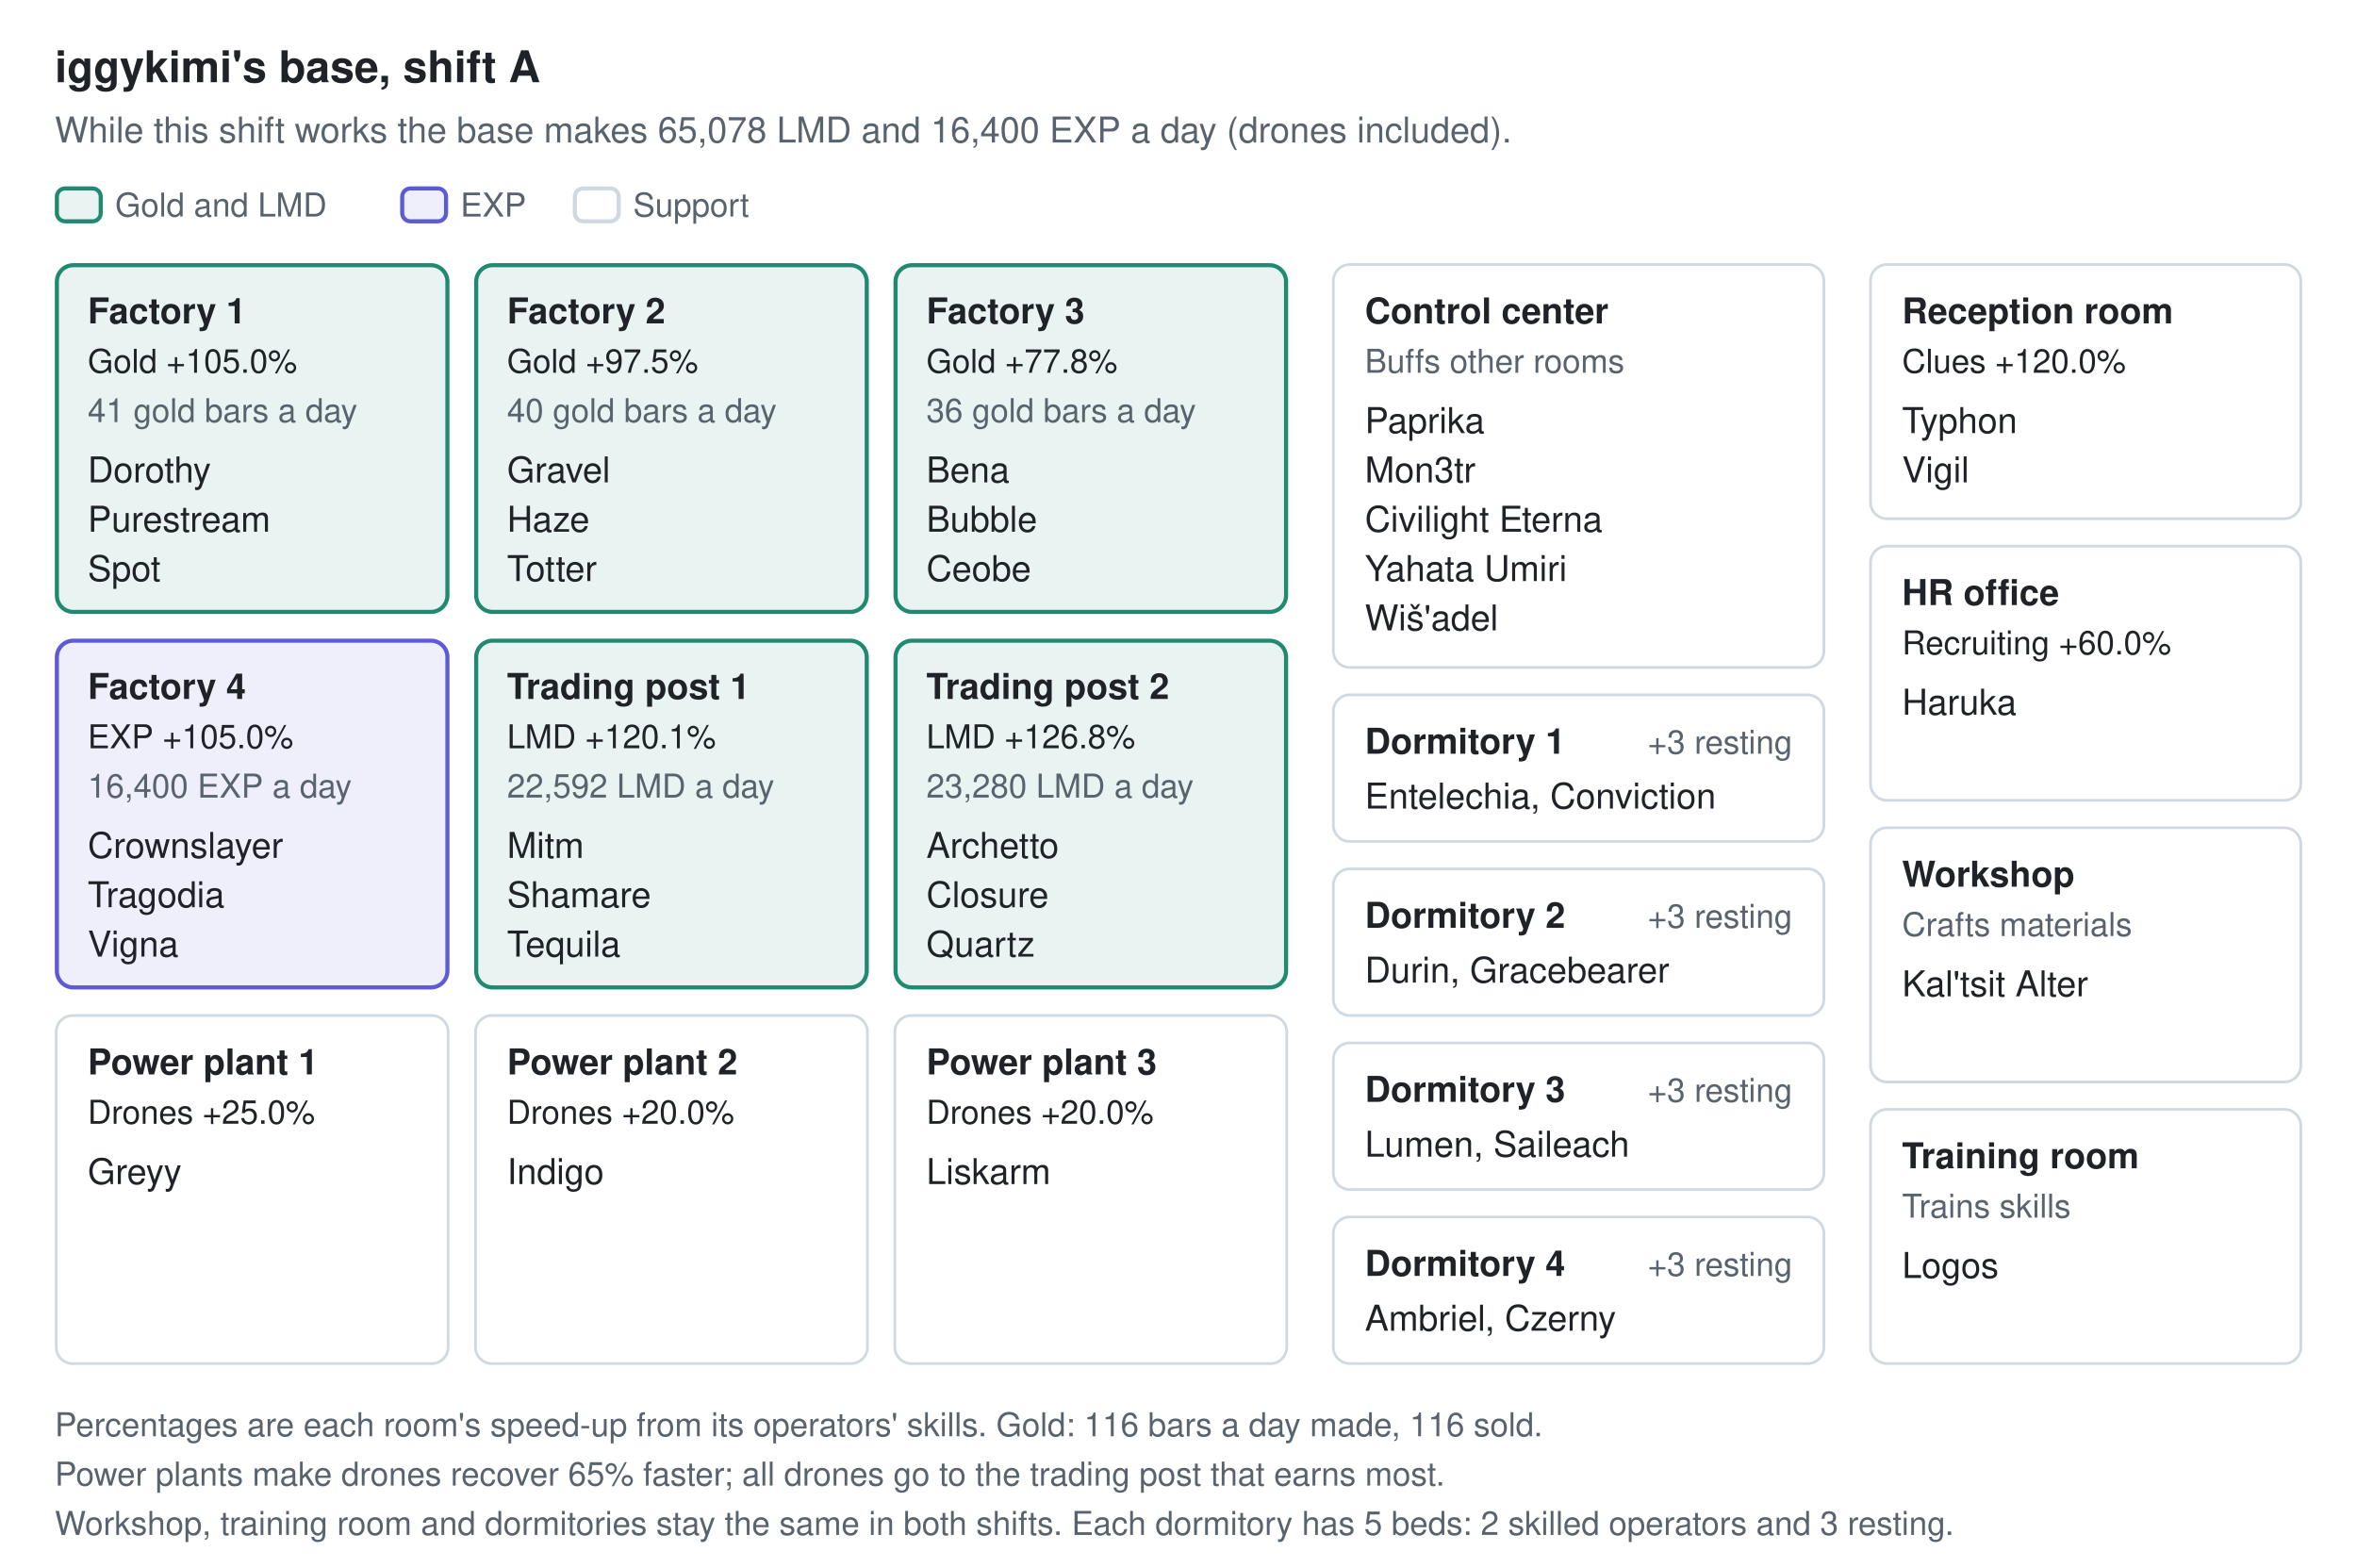
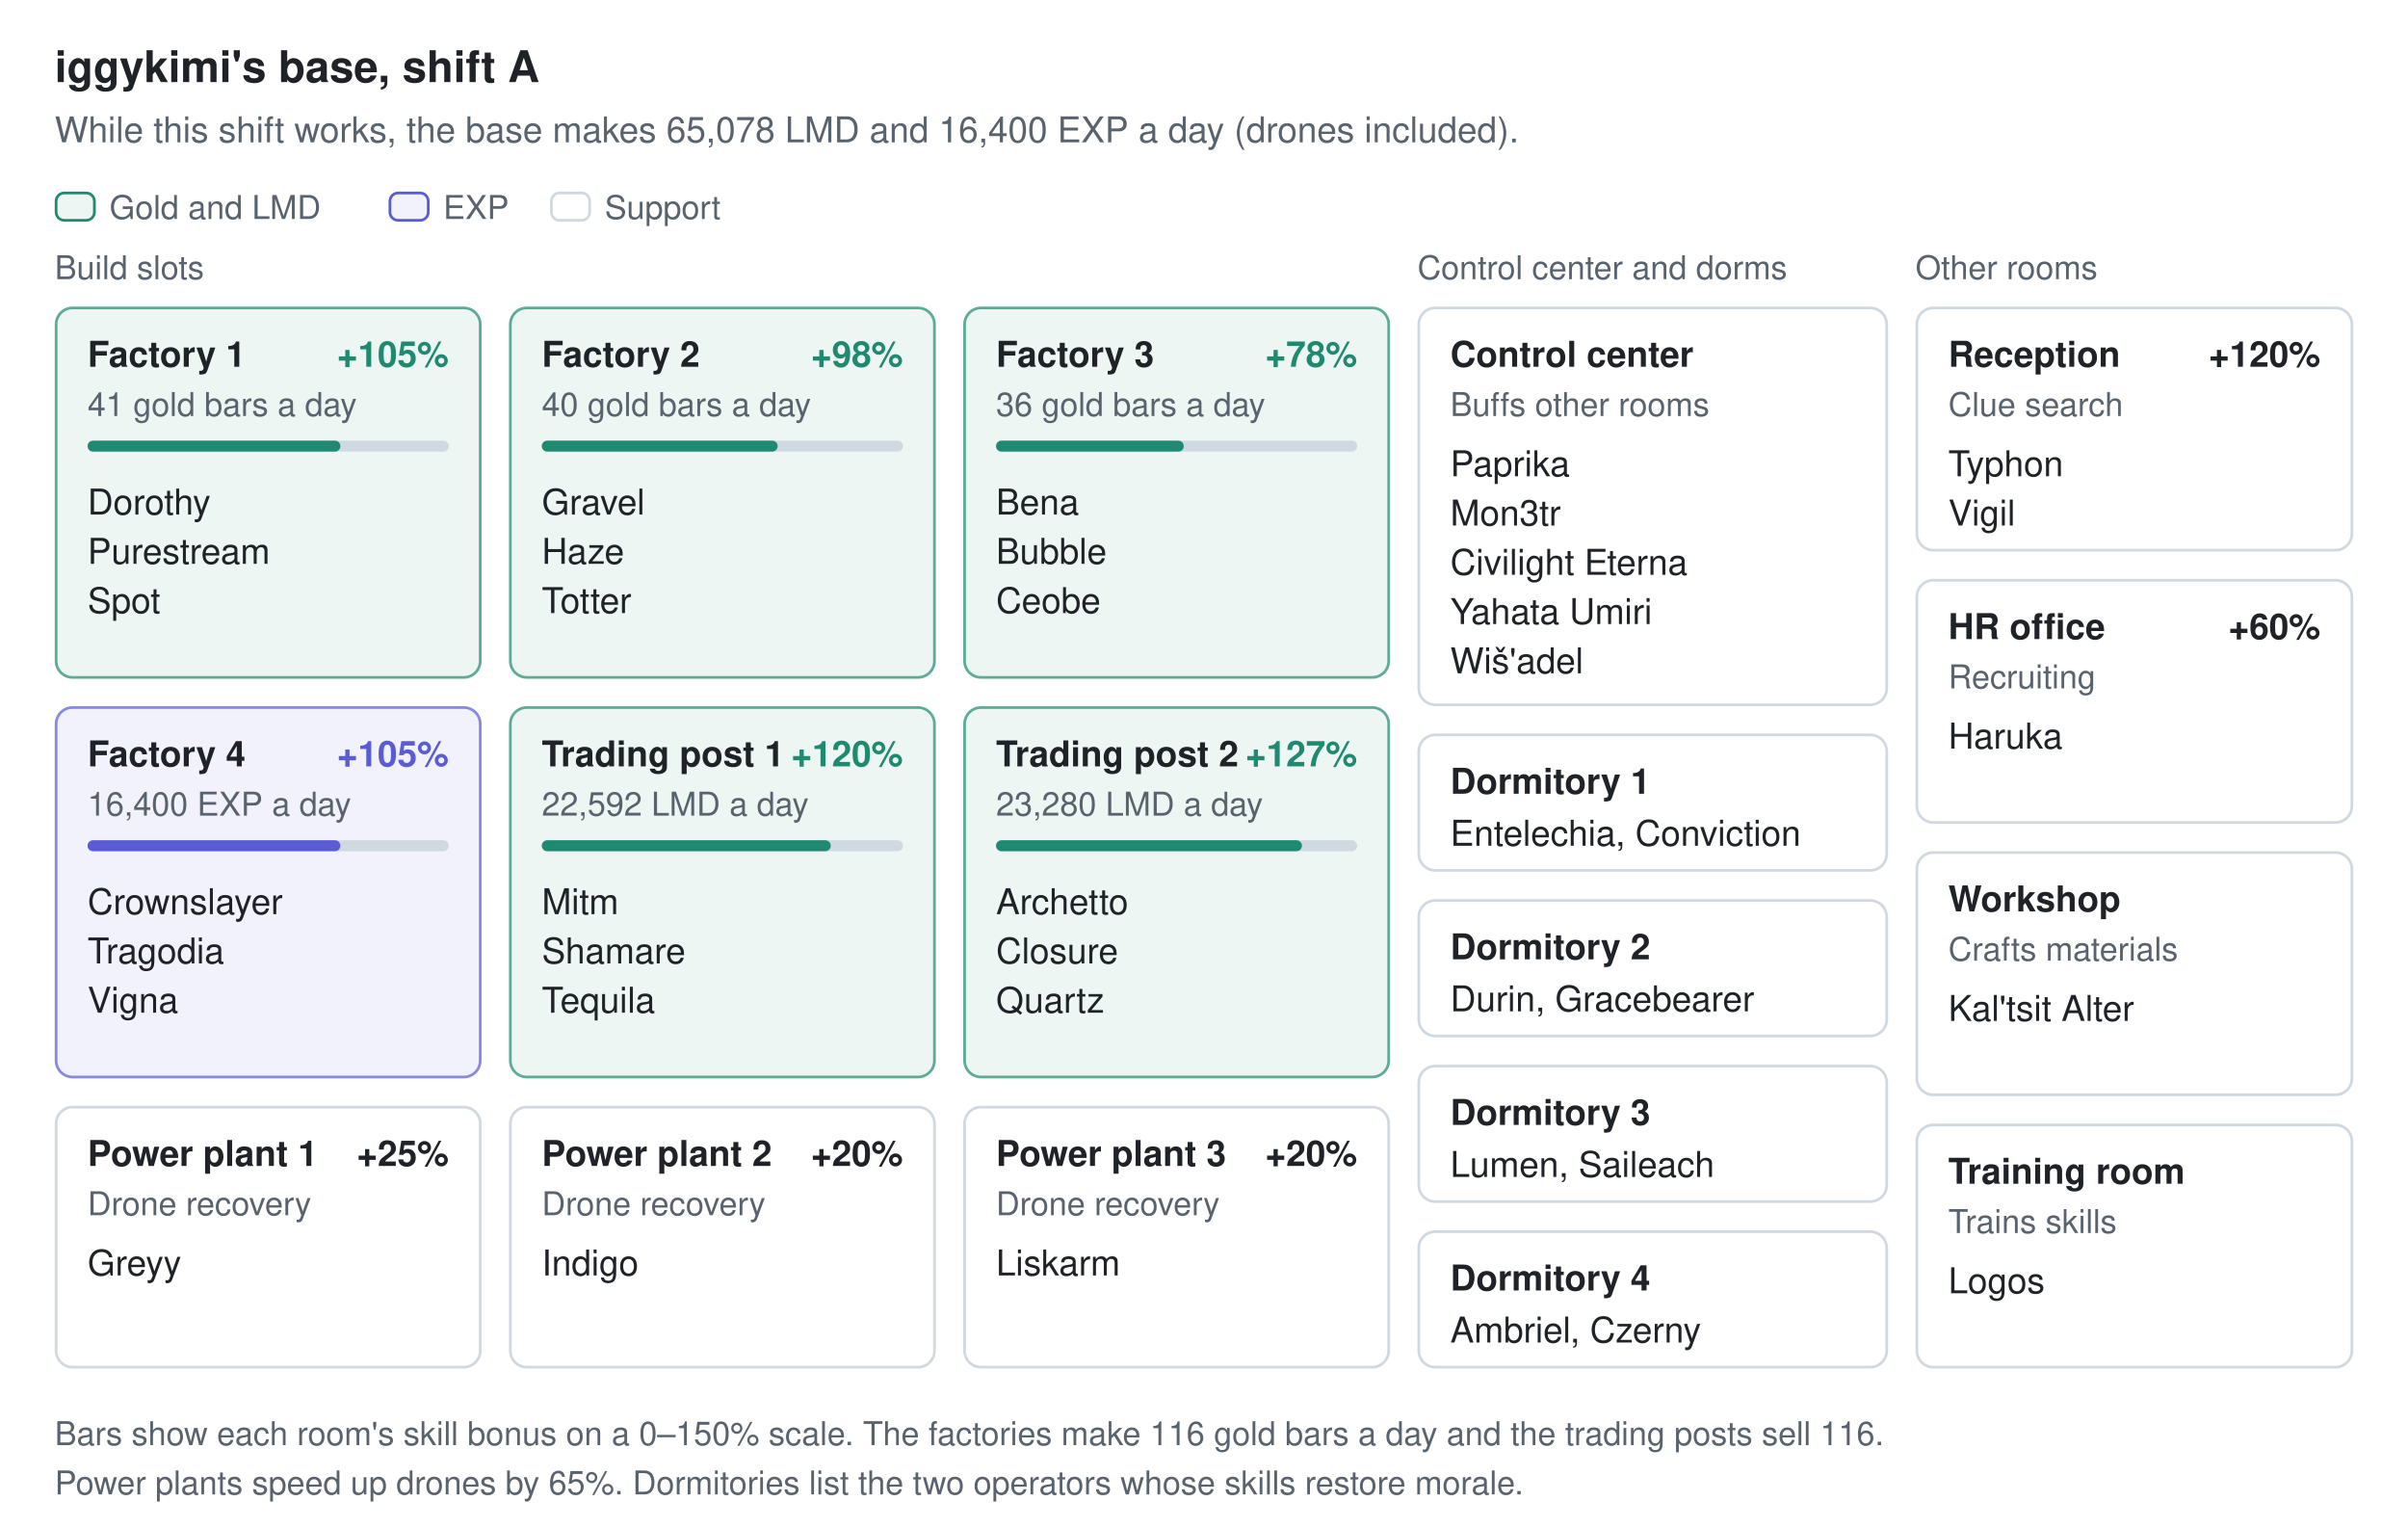
- <svg xmlns="http://www.w3.org/2000/svg" width="860" height="572" viewBox="0 0 860 572" role="img" aria-labelledby="title desc" font-family="system-ui,-apple-system,'Segoe UI',Helvetica,Arial,sans-serif">
-   <rect x="20.75" y="96.75" width="142.5" height="126.5" rx="6" fill="#1f8a70" fill-opacity="0.1" stroke="#1f8a70" stroke-width="1.5" />
-   <text x="32" y="118" font-size="13" fill="#1f2328" font-weight="600">Factory 1</text>
-   <text x="32" y="136" font-size="12" fill="#1f2328">Gold +105.0%</text>
-   <text x="32" y="154" font-size="12" fill="#59636e">41 gold bars a day</text>
-   <text x="32" y="176" font-size="13" fill="#1f2328">Dorothy</text>
-   <text x="32" y="194" font-size="13" fill="#1f2328">Purestream</text>
-   <text x="32" y="212" font-size="13" fill="#1f2328">Spot</text>
-   <rect x="173.75" y="96.75" width="142.5" height="126.5" rx="6" fill="#1f8a70" fill-opacity="0.1" stroke="#1f8a70" stroke-width="1.5" />
-   <text x="185" y="118" font-size="13" fill="#1f2328" font-weight="600">Factory 2</text>
-   <text x="185" y="136" font-size="12" fill="#1f2328">Gold +97.5%</text>
-   <text x="185" y="154" font-size="12" fill="#59636e">40 gold bars a day</text>
-   <text x="185" y="176" font-size="13" fill="#1f2328">Gravel</text>
-   <text x="185" y="194" font-size="13" fill="#1f2328">Haze</text>
-   <text x="185" y="212" font-size="13" fill="#1f2328">Totter</text>
-   <rect x="326.75" y="96.75" width="142.5" height="126.5" rx="6" fill="#1f8a70" fill-opacity="0.1" stroke="#1f8a70" stroke-width="1.5" />
-   <text x="338" y="118" font-size="13" fill="#1f2328" font-weight="600">Factory 3</text>
-   <text x="338" y="136" font-size="12" fill="#1f2328">Gold +77.8%</text>
-   <text x="338" y="154" font-size="12" fill="#59636e">36 gold bars a day</text>
-   <text x="338" y="176" font-size="13" fill="#1f2328">Bena</text>
-   <text x="338" y="194" font-size="13" fill="#1f2328">Bubble</text>
-   <text x="338" y="212" font-size="13" fill="#1f2328">Ceobe</text>
-   <rect x="20.75" y="233.75" width="142.5" height="126.5" rx="6" fill="#5b5bd6" fill-opacity="0.1" stroke="#5b5bd6" stroke-width="1.5" />
-   <text x="32" y="255" font-size="13" fill="#1f2328" font-weight="600">Factory 4</text>
-   <text x="32" y="273" font-size="12" fill="#1f2328">EXP +105.0%</text>
-   <text x="32" y="291" font-size="12" fill="#59636e">16,400 EXP a day</text>
-   <text x="32" y="313" font-size="13" fill="#1f2328">Crownslayer</text>
-   <text x="32" y="331" font-size="13" fill="#1f2328">Tragodia</text>
-   <text x="32" y="349" font-size="13" fill="#1f2328">Vigna</text>
-   <rect x="173.75" y="233.75" width="142.5" height="126.5" rx="6" fill="#1f8a70" fill-opacity="0.1" stroke="#1f8a70" stroke-width="1.5" />
-   <text x="185" y="255" font-size="13" fill="#1f2328" font-weight="600">Trading post 1</text>
-   <text x="185" y="273" font-size="12" fill="#1f2328">LMD +120.1%</text>
-   <text x="185" y="291" font-size="12" fill="#59636e">22,592 LMD a day</text>
-   <text x="185" y="313" font-size="13" fill="#1f2328">Mitm</text>
-   <text x="185" y="331" font-size="13" fill="#1f2328">Shamare</text>
-   <text x="185" y="349" font-size="13" fill="#1f2328">Tequila</text>
-   <rect x="326.75" y="233.75" width="142.5" height="126.5" rx="6" fill="#1f8a70" fill-opacity="0.1" stroke="#1f8a70" stroke-width="1.5" />
-   <text x="338" y="255" font-size="13" fill="#1f2328" font-weight="600">Trading post 2</text>
-   <text x="338" y="273" font-size="12" fill="#1f2328">LMD +126.8%</text>
-   <text x="338" y="291" font-size="12" fill="#59636e">23,280 LMD a day</text>
-   <text x="338" y="313" font-size="13" fill="#1f2328">Archetto</text>
-   <text x="338" y="331" font-size="13" fill="#1f2328">Closure</text>
-   <text x="338" y="349" font-size="13" fill="#1f2328">Quartz</text>
-   <rect x="20.5" y="370.5" width="143" height="127" rx="6" fill="none" stroke="#d1d9e0" />
-   <text x="32" y="392" font-size="13" fill="#1f2328" font-weight="600">Power plant 1</text>
-   <text x="32" y="410" font-size="12" fill="#1f2328">Drones +25.0%</text>
-   <text x="32" y="432" font-size="13" fill="#1f2328">Greyy</text>
-   <rect x="173.5" y="370.5" width="143" height="127" rx="6" fill="none" stroke="#d1d9e0" />
-   <text x="185" y="392" font-size="13" fill="#1f2328" font-weight="600">Power plant 2</text>
-   <text x="185" y="410" font-size="12" fill="#1f2328">Drones +20.0%</text>
-   <text x="185" y="432" font-size="13" fill="#1f2328">Indigo</text>
-   <rect x="326.5" y="370.5" width="143" height="127" rx="6" fill="none" stroke="#d1d9e0" />
-   <text x="338" y="392" font-size="13" fill="#1f2328" font-weight="600">Power plant 3</text>
-   <text x="338" y="410" font-size="12" fill="#1f2328">Drones +20.0%</text>
-   <text x="338" y="432" font-size="13" fill="#1f2328">Liskarm</text>
-   <rect x="486.5" y="96.5" width="179" height="147" rx="6" fill="none" stroke="#d1d9e0" />
-   <text x="498" y="118" font-size="13" fill="#1f2328" font-weight="600">Control center</text>
-   <text x="498" y="136" font-size="12" fill="#59636e">Buffs other rooms</text>
-   <text x="498" y="158" font-size="13" fill="#1f2328">Paprika</text>
-   <text x="498" y="176" font-size="13" fill="#1f2328">Mon3tr</text>
-   <text x="498" y="194" font-size="13" fill="#1f2328">Civilight Eterna</text>
-   <text x="498" y="212" font-size="13" fill="#1f2328">Yahata Umiri</text>
-   <text x="498" y="230" font-size="13" fill="#1f2328">Wiš'adel</text>
-   <rect x="486.5" y="253.5" width="179" height="53.5" rx="6" fill="none" stroke="#d1d9e0" />
-   <text x="498" y="275.0" font-size="13" fill="#1f2328" font-weight="600">Dormitory 1</text>
-   <text x="654" y="275.0" font-size="12" fill="#59636e" text-anchor="end">+3 resting</text>
-   <text x="498" y="295.0" font-size="13" fill="#1f2328">Entelechia, Conviction</text>
-   <rect x="486.5" y="317.0" width="179" height="53.5" rx="6" fill="none" stroke="#d1d9e0" />
-   <text x="498" y="338.5" font-size="13" fill="#1f2328" font-weight="600">Dormitory 2</text>
-   <text x="654" y="338.5" font-size="12" fill="#59636e" text-anchor="end">+3 resting</text>
-   <text x="498" y="358.5" font-size="13" fill="#1f2328">Durin, Gracebearer</text>
-   <rect x="486.5" y="380.5" width="179" height="53.5" rx="6" fill="none" stroke="#d1d9e0" />
-   <text x="498" y="402.0" font-size="13" fill="#1f2328" font-weight="600">Dormitory 3</text>
-   <text x="654" y="402.0" font-size="12" fill="#59636e" text-anchor="end">+3 resting</text>
-   <text x="498" y="422.0" font-size="13" fill="#1f2328">Lumen, Saileach</text>
-   <rect x="486.5" y="444.0" width="179" height="53.5" rx="6" fill="none" stroke="#d1d9e0" />
-   <text x="498" y="465.5" font-size="13" fill="#1f2328" font-weight="600">Dormitory 4</text>
-   <text x="654" y="465.5" font-size="12" fill="#59636e" text-anchor="end">+3 resting</text>
-   <text x="498" y="485.5" font-size="13" fill="#1f2328">Ambriel, Czerny</text>
-   <rect x="682.5" y="96.5" width="157" height="92.75" rx="6" fill="none" stroke="#d1d9e0" />
-   <text x="694" y="118.0" font-size="13" fill="#1f2328" font-weight="600">Reception room</text>
-   <text x="694" y="136.0" font-size="12" fill="#1f2328">Clues +120.0%</text>
-   <text x="694" y="158.0" font-size="13" fill="#1f2328">Typhon</text>
-   <text x="694" y="176.0" font-size="13" fill="#1f2328">Vigil</text>
-   <rect x="682.5" y="199.25" width="157" height="92.75" rx="6" fill="none" stroke="#d1d9e0" />
-   <text x="694" y="220.75" font-size="13" fill="#1f2328" font-weight="600">HR office</text>
-   <text x="694" y="238.75" font-size="12" fill="#1f2328">Recruiting +60.0%</text>
-   <text x="694" y="260.75" font-size="13" fill="#1f2328">Haruka</text>
-   <rect x="682.5" y="302.0" width="157" height="92.75" rx="6" fill="none" stroke="#d1d9e0" />
-   <text x="694" y="323.5" font-size="13" fill="#1f2328" font-weight="600">Workshop</text>
-   <text x="694" y="341.5" font-size="12" fill="#59636e">Crafts materials</text>
-   <text x="694" y="363.5" font-size="13" fill="#1f2328">Kal'tsit Alter</text>
-   <rect x="682.5" y="404.75" width="157" height="92.75" rx="6" fill="none" stroke="#d1d9e0" />
-   <text x="694" y="426.25" font-size="13" fill="#1f2328" font-weight="600">Training room</text>
-   <text x="694" y="444.25" font-size="12" fill="#59636e">Trains skills</text>
-   <text x="694" y="466.25" font-size="13" fill="#1f2328">Logos</text>
-   <text x="20" y="524" font-size="12" fill="#59636e">Percentages are each room's speed-up from its operators' skills. Gold: 116 bars a day made, 116 sold.</text>
-   <text x="20" y="542" font-size="12" fill="#59636e">Power plants make drones recover 65% faster; all drones go to the trading post that earns most.</text>
-   <text x="20" y="560" font-size="12" fill="#59636e">Workshop, training room and dormitories stay the same in both shifts. Each dormitory has 5 beds: 2 skilled operators and 3 resting.</text>
+ <svg xmlns="http://www.w3.org/2000/svg" width="880" height="558" viewBox="0 0 880 558" role="img" aria-labelledby="title desc" font-family="system-ui,-apple-system,'Segoe UI',Helvetica,Arial,sans-serif">
+   <text x="20" y="102" font-size="12" fill="#59636e">Build slots</text>
+   <rect x="20.5" y="112.5" width="155" height="135" rx="6" fill="#1f8a70" fill-opacity="0.08" stroke="#1f8a70" stroke-opacity="0.7" />
+   <text x="32" y="134" font-size="13" fill="#1f2328" font-weight="600">Factory 1</text>
+   <text x="164" y="134" font-size="13" fill="#1f8a70" font-weight="600" text-anchor="end">+105%</text>
+   <text x="32" y="152" font-size="12" fill="#59636e">41 gold bars a day</text>
+   <rect x="32" y="161" width="132" height="4" rx="2" fill="#d1d9e0" />
+   <rect x="32" y="161" width="92.4" height="4" rx="2" fill="#1f8a70" />
+   <text x="32" y="188" font-size="13" fill="#1f2328">Dorothy</text>
+   <text x="32" y="206" font-size="13" fill="#1f2328">Purestream</text>
+   <text x="32" y="224" font-size="13" fill="#1f2328">Spot</text>
+   <rect x="186.5" y="112.5" width="155" height="135" rx="6" fill="#1f8a70" fill-opacity="0.08" stroke="#1f8a70" stroke-opacity="0.7" />
+   <text x="198" y="134" font-size="13" fill="#1f2328" font-weight="600">Factory 2</text>
+   <text x="330" y="134" font-size="13" fill="#1f8a70" font-weight="600" text-anchor="end">+98%</text>
+   <text x="198" y="152" font-size="12" fill="#59636e">40 gold bars a day</text>
+   <rect x="198" y="161" width="132" height="4" rx="2" fill="#d1d9e0" />
+   <rect x="198" y="161" width="86.2" height="4" rx="2" fill="#1f8a70" />
+   <text x="198" y="188" font-size="13" fill="#1f2328">Gravel</text>
+   <text x="198" y="206" font-size="13" fill="#1f2328">Haze</text>
+   <text x="198" y="224" font-size="13" fill="#1f2328">Totter</text>
+   <rect x="352.5" y="112.5" width="155" height="135" rx="6" fill="#1f8a70" fill-opacity="0.08" stroke="#1f8a70" stroke-opacity="0.7" />
+   <text x="364" y="134" font-size="13" fill="#1f2328" font-weight="600">Factory 3</text>
+   <text x="496" y="134" font-size="13" fill="#1f8a70" font-weight="600" text-anchor="end">+78%</text>
+   <text x="364" y="152" font-size="12" fill="#59636e">36 gold bars a day</text>
+   <rect x="364" y="161" width="132" height="4" rx="2" fill="#d1d9e0" />
+   <rect x="364" y="161" width="68.6" height="4" rx="2" fill="#1f8a70" />
+   <text x="364" y="188" font-size="13" fill="#1f2328">Bena</text>
+   <text x="364" y="206" font-size="13" fill="#1f2328">Bubble</text>
+   <text x="364" y="224" font-size="13" fill="#1f2328">Ceobe</text>
+   <rect x="20.5" y="258.5" width="155" height="135" rx="6" fill="#5b5bd6" fill-opacity="0.08" stroke="#5b5bd6" stroke-opacity="0.7" />
+   <text x="32" y="280" font-size="13" fill="#1f2328" font-weight="600">Factory 4</text>
+   <text x="164" y="280" font-size="13" fill="#5b5bd6" font-weight="600" text-anchor="end">+105%</text>
+   <text x="32" y="298" font-size="12" fill="#59636e">16,400 EXP a day</text>
+   <rect x="32" y="307" width="132" height="4" rx="2" fill="#d1d9e0" />
+   <rect x="32" y="307" width="92.4" height="4" rx="2" fill="#5b5bd6" />
+   <text x="32" y="334" font-size="13" fill="#1f2328">Crownslayer</text>
+   <text x="32" y="352" font-size="13" fill="#1f2328">Tragodia</text>
+   <text x="32" y="370" font-size="13" fill="#1f2328">Vigna</text>
+   <rect x="186.5" y="258.5" width="155" height="135" rx="6" fill="#1f8a70" fill-opacity="0.08" stroke="#1f8a70" stroke-opacity="0.7" />
+   <text x="198" y="280" font-size="13" fill="#1f2328" font-weight="600">Trading post 1</text>
+   <text x="330" y="280" font-size="13" fill="#1f8a70" font-weight="600" text-anchor="end">+120%</text>
+   <text x="198" y="298" font-size="12" fill="#59636e">22,592 LMD a day</text>
+   <rect x="198" y="307" width="132" height="4" rx="2" fill="#d1d9e0" />
+   <rect x="198" y="307" width="105.6" height="4" rx="2" fill="#1f8a70" />
+   <text x="198" y="334" font-size="13" fill="#1f2328">Mitm</text>
+   <text x="198" y="352" font-size="13" fill="#1f2328">Shamare</text>
+   <text x="198" y="370" font-size="13" fill="#1f2328">Tequila</text>
+   <rect x="352.5" y="258.5" width="155" height="135" rx="6" fill="#1f8a70" fill-opacity="0.08" stroke="#1f8a70" stroke-opacity="0.7" />
+   <text x="364" y="280" font-size="13" fill="#1f2328" font-weight="600">Trading post 2</text>
+   <text x="496" y="280" font-size="13" fill="#1f8a70" font-weight="600" text-anchor="end">+127%</text>
+   <text x="364" y="298" font-size="12" fill="#59636e">23,280 LMD a day</text>
+   <rect x="364" y="307" width="132" height="4" rx="2" fill="#d1d9e0" />
+   <rect x="364" y="307" width="111.8" height="4" rx="2" fill="#1f8a70" />
+   <text x="364" y="334" font-size="13" fill="#1f2328">Archetto</text>
+   <text x="364" y="352" font-size="13" fill="#1f2328">Closure</text>
+   <text x="364" y="370" font-size="13" fill="#1f2328">Quartz</text>
+   <rect x="20.5" y="404.5" width="155" height="95" rx="6" fill="none" stroke="#d1d9e0" stroke-opacity="1" />
+   <text x="32" y="426" font-size="13" fill="#1f2328" font-weight="600">Power plant 1</text>
+   <text x="164" y="426" font-size="13" fill="#1f2328" font-weight="600" text-anchor="end">+25%</text>
+   <text x="32" y="444" font-size="12" fill="#59636e">Drone recovery</text>
+   <text x="32" y="466" font-size="13" fill="#1f2328">Greyy</text>
+   <rect x="186.5" y="404.5" width="155" height="95" rx="6" fill="none" stroke="#d1d9e0" stroke-opacity="1" />
+   <text x="198" y="426" font-size="13" fill="#1f2328" font-weight="600">Power plant 2</text>
+   <text x="330" y="426" font-size="13" fill="#1f2328" font-weight="600" text-anchor="end">+20%</text>
+   <text x="198" y="444" font-size="12" fill="#59636e">Drone recovery</text>
+   <text x="198" y="466" font-size="13" fill="#1f2328">Indigo</text>
+   <rect x="352.5" y="404.5" width="155" height="95" rx="6" fill="none" stroke="#d1d9e0" stroke-opacity="1" />
+   <text x="364" y="426" font-size="13" fill="#1f2328" font-weight="600">Power plant 3</text>
+   <text x="496" y="426" font-size="13" fill="#1f2328" font-weight="600" text-anchor="end">+20%</text>
+   <text x="364" y="444" font-size="12" fill="#59636e">Drone recovery</text>
+   <text x="364" y="466" font-size="13" fill="#1f2328">Liskarm</text>
+   <text x="518" y="102" font-size="12" fill="#59636e">Control center and dorms</text>
+   <rect x="518.5" y="112.5" width="171" height="145" rx="6" fill="none" stroke="#d1d9e0" stroke-opacity="1" />
+   <text x="530" y="134" font-size="13" fill="#1f2328" font-weight="600">Control center</text>
+   <text x="530" y="152" font-size="12" fill="#59636e">Buffs other rooms</text>
+   <text x="530" y="174" font-size="13" fill="#1f2328">Paprika</text>
+   <text x="530" y="192" font-size="13" fill="#1f2328">Mon3tr</text>
+   <text x="530" y="210" font-size="13" fill="#1f2328">Civilight Eterna</text>
+   <text x="530" y="228" font-size="13" fill="#1f2328">Yahata Umiri</text>
+   <text x="530" y="246" font-size="13" fill="#1f2328">Wiš'adel</text>
+   <rect x="518.5" y="268.5" width="171" height="49.5" rx="6" fill="none" stroke="#d1d9e0" stroke-opacity="1" />
+   <text x="530" y="290.0" font-size="13" fill="#1f2328" font-weight="600">Dormitory 1</text>
+   <text x="530" y="309.0" font-size="13" fill="#1f2328">Entelechia, Conviction</text>
+   <rect x="518.5" y="329.0" width="171" height="49.5" rx="6" fill="none" stroke="#d1d9e0" stroke-opacity="1" />
+   <text x="530" y="350.5" font-size="13" fill="#1f2328" font-weight="600">Dormitory 2</text>
+   <text x="530" y="369.5" font-size="13" fill="#1f2328">Durin, Gracebearer</text>
+   <rect x="518.5" y="389.5" width="171" height="49.5" rx="6" fill="none" stroke="#d1d9e0" stroke-opacity="1" />
+   <text x="530" y="411.0" font-size="13" fill="#1f2328" font-weight="600">Dormitory 3</text>
+   <text x="530" y="430.0" font-size="13" fill="#1f2328">Lumen, Saileach</text>
+   <rect x="518.5" y="450.0" width="171" height="49.5" rx="6" fill="none" stroke="#d1d9e0" stroke-opacity="1" />
+   <text x="530" y="471.5" font-size="13" fill="#1f2328" font-weight="600">Dormitory 4</text>
+   <text x="530" y="490.5" font-size="13" fill="#1f2328">Ambriel, Czerny</text>
+   <text x="700" y="102" font-size="12" fill="#59636e">Other rooms</text>
+   <rect x="700.5" y="112.5" width="159" height="88.5" rx="6" fill="none" stroke="#d1d9e0" stroke-opacity="1" />
+   <text x="712" y="134.0" font-size="13" fill="#1f2328" font-weight="600">Reception</text>
+   <text x="848" y="134.0" font-size="13" fill="#1f2328" font-weight="600" text-anchor="end">+120%</text>
+   <text x="712" y="152.0" font-size="12" fill="#59636e">Clue search</text>
+   <text x="712" y="174.0" font-size="13" fill="#1f2328">Typhon</text>
+   <text x="712" y="192.0" font-size="13" fill="#1f2328">Vigil</text>
+   <rect x="700.5" y="212.0" width="159" height="88.5" rx="6" fill="none" stroke="#d1d9e0" stroke-opacity="1" />
+   <text x="712" y="233.5" font-size="13" fill="#1f2328" font-weight="600">HR office</text>
+   <text x="848" y="233.5" font-size="13" fill="#1f2328" font-weight="600" text-anchor="end">+60%</text>
+   <text x="712" y="251.5" font-size="12" fill="#59636e">Recruiting</text>
+   <text x="712" y="273.5" font-size="13" fill="#1f2328">Haruka</text>
+   <rect x="700.5" y="311.5" width="159" height="88.5" rx="6" fill="none" stroke="#d1d9e0" stroke-opacity="1" />
+   <text x="712" y="333.0" font-size="13" fill="#1f2328" font-weight="600">Workshop</text>
+   <text x="712" y="351.0" font-size="12" fill="#59636e">Crafts materials</text>
+   <text x="712" y="373.0" font-size="13" fill="#1f2328">Kal'tsit Alter</text>
+   <rect x="700.5" y="411.0" width="159" height="88.5" rx="6" fill="none" stroke="#d1d9e0" stroke-opacity="1" />
+   <text x="712" y="432.5" font-size="13" fill="#1f2328" font-weight="600">Training room</text>
+   <text x="712" y="450.5" font-size="12" fill="#59636e">Trains skills</text>
+   <text x="712" y="472.5" font-size="13" fill="#1f2328">Logos</text>
+   <text x="20" y="528" font-size="12" fill="#59636e">Bars show each room's skill bonus on a 0–150% scale. The factories make 116 gold bars a day and the trading posts sell 116.</text>
+   <text x="20" y="546" font-size="12" fill="#59636e">Power plants speed up drones by 65%. Dormitories list the two operators whose skills restore morale.</text>
  <text x="20" y="30" font-size="16" fill="#1f2328" font-weight="600">iggykimi's base, shift A</text>
-   <text x="20" y="52" font-size="13" fill="#59636e">While this shift works the base makes 65,078 LMD and 16,400 EXP a day (drones included).</text>
-   <rect x="20.75" y="68.75" width="16" height="12" rx="3" fill="#1f8a70" fill-opacity="0.1" stroke="#1f8a70" stroke-width="1.5" />
-   <text x="42" y="79" font-size="12" fill="#59636e">Gold and LMD</text>
-   <rect x="146.75" y="68.75" width="16" height="12" rx="3" fill="#5b5bd6" fill-opacity="0.1" stroke="#5b5bd6" stroke-width="1.5" />
-   <text x="168" y="79" font-size="12" fill="#59636e">EXP</text>
-   <rect x="209.75" y="68.75" width="16" height="12" rx="3" fill="none" stroke="#d1d9e0" stroke-width="1.5" />
-   <text x="231" y="79" font-size="12" fill="#59636e">Support</text>
+   <text x="20" y="52" font-size="13" fill="#59636e">While this shift works, the base makes 65,078 LMD and 16,400 EXP a day (drones included).</text>
+   <rect x="20.5" y="70.5" width="14" height="10" rx="3" fill="#1f8a70" fill-opacity="0.08" stroke="#1f8a70" />
+   <text x="40" y="80" font-size="12" fill="#59636e">Gold and LMD</text>
+   <rect x="142.5" y="70.5" width="14" height="10" rx="3" fill="#5b5bd6" fill-opacity="0.08" stroke="#5b5bd6" />
+   <text x="162" y="80" font-size="12" fill="#59636e">EXP</text>
+   <rect x="201.5" y="70.5" width="14" height="10" rx="3" fill="none" stroke="#d1d9e0" />
+   <text x="221" y="80" font-size="12" fill="#59636e">Support</text>
</svg>
